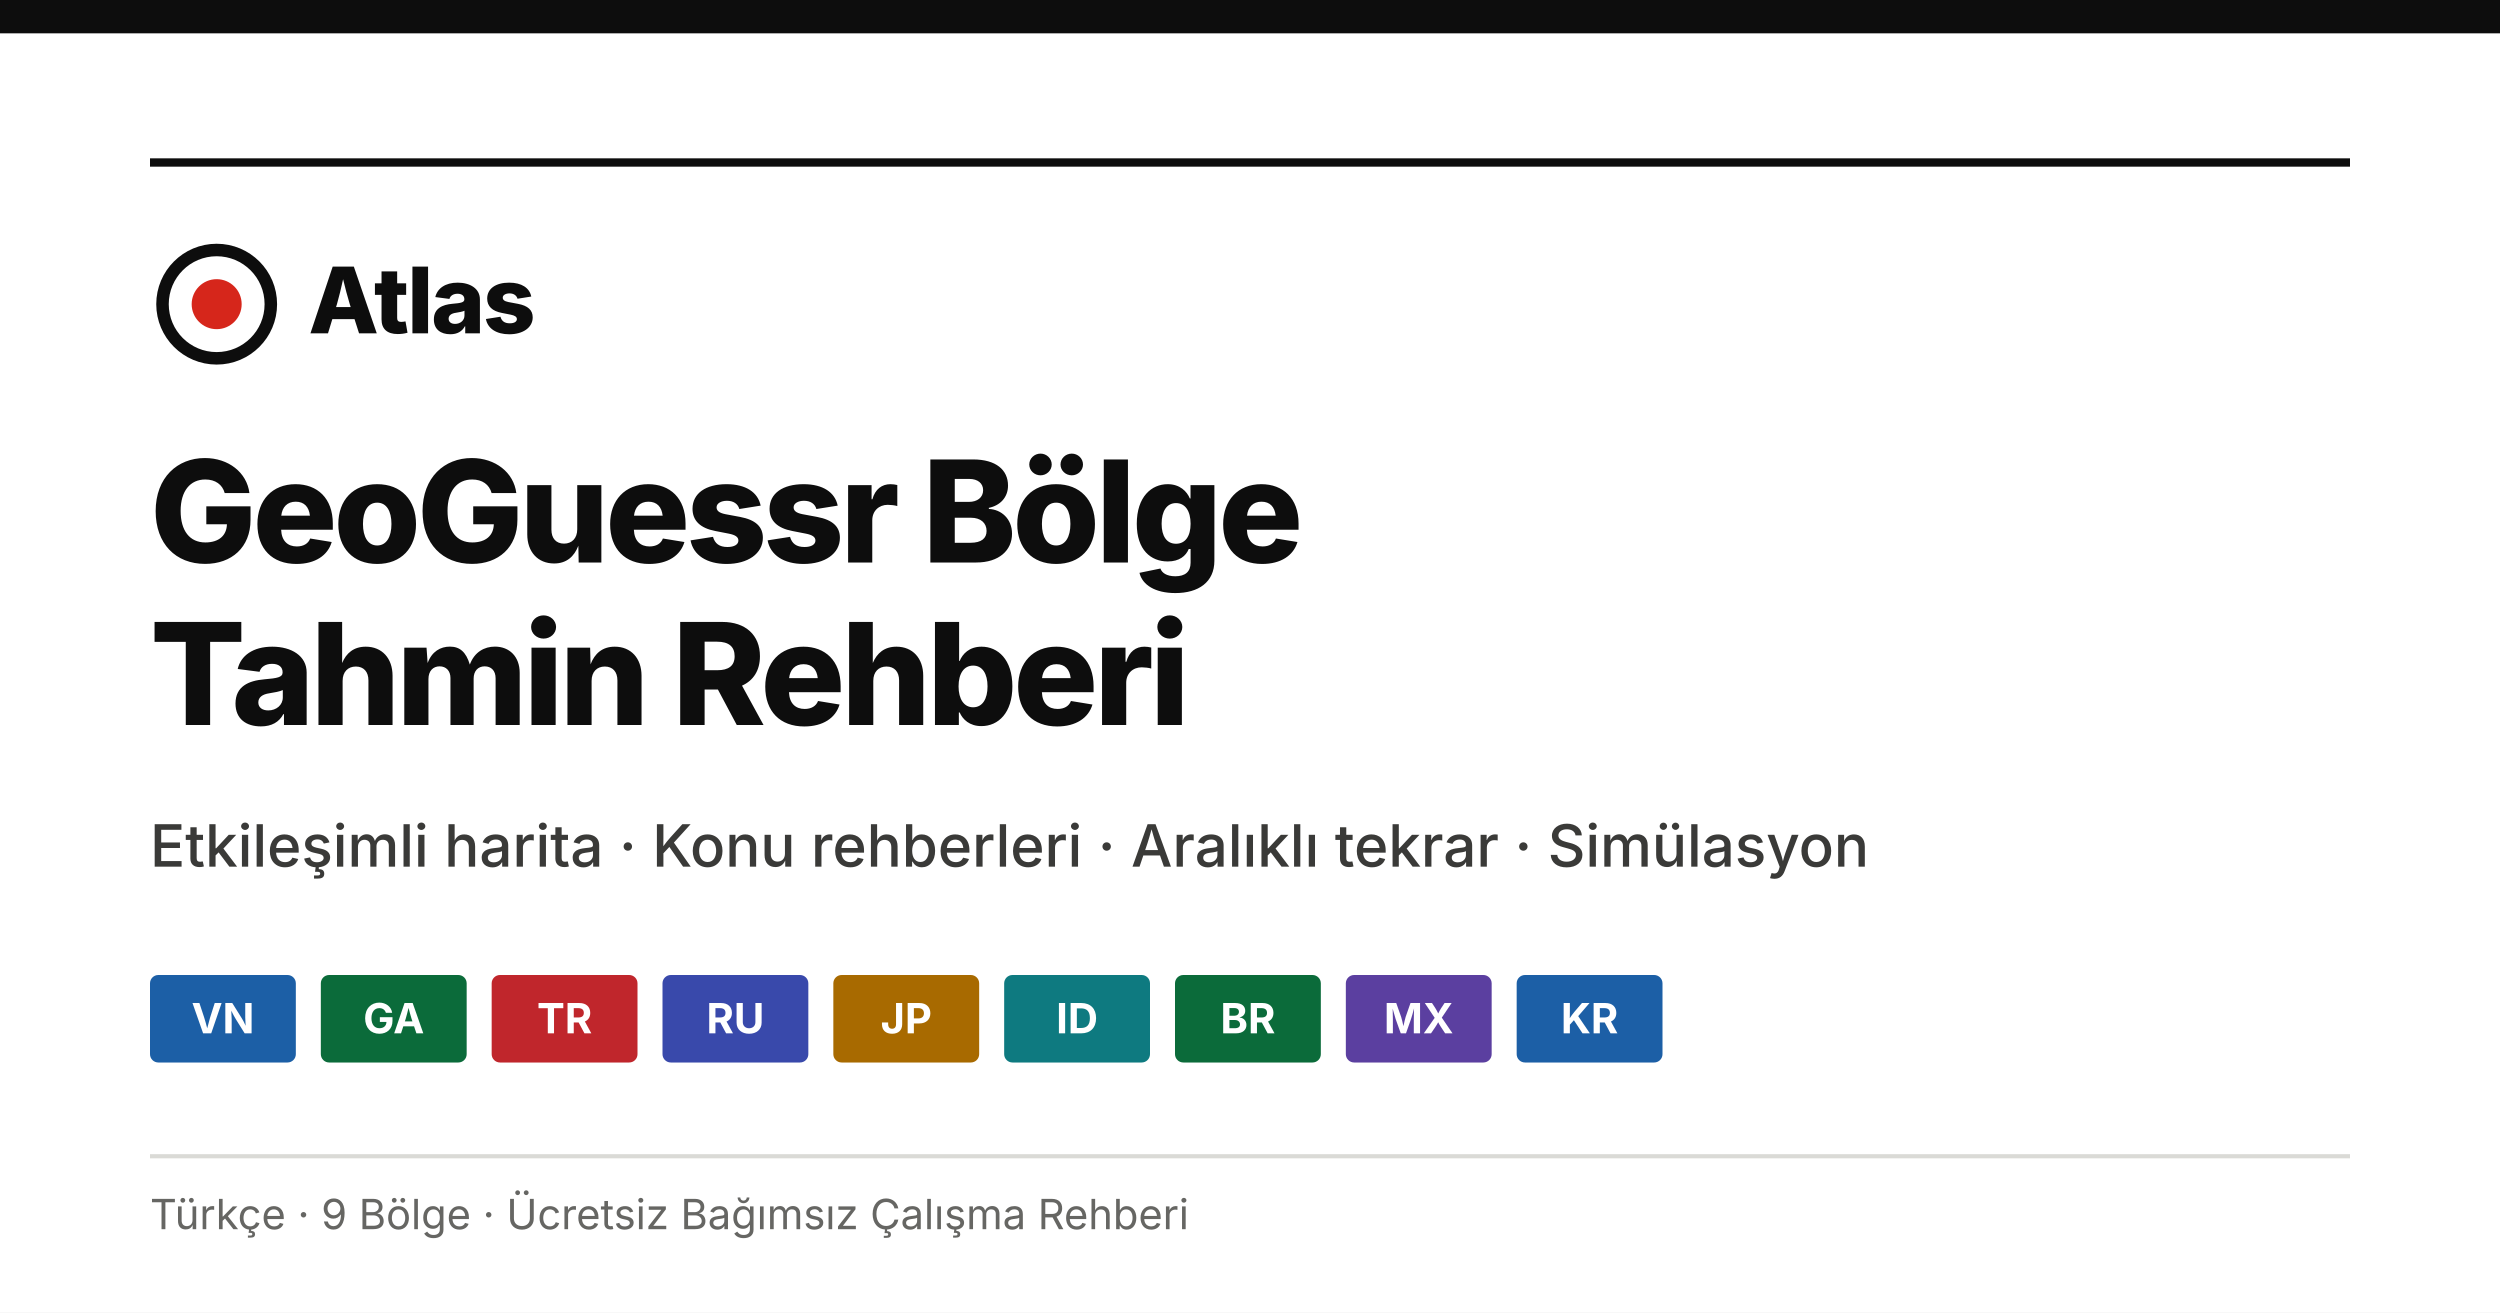
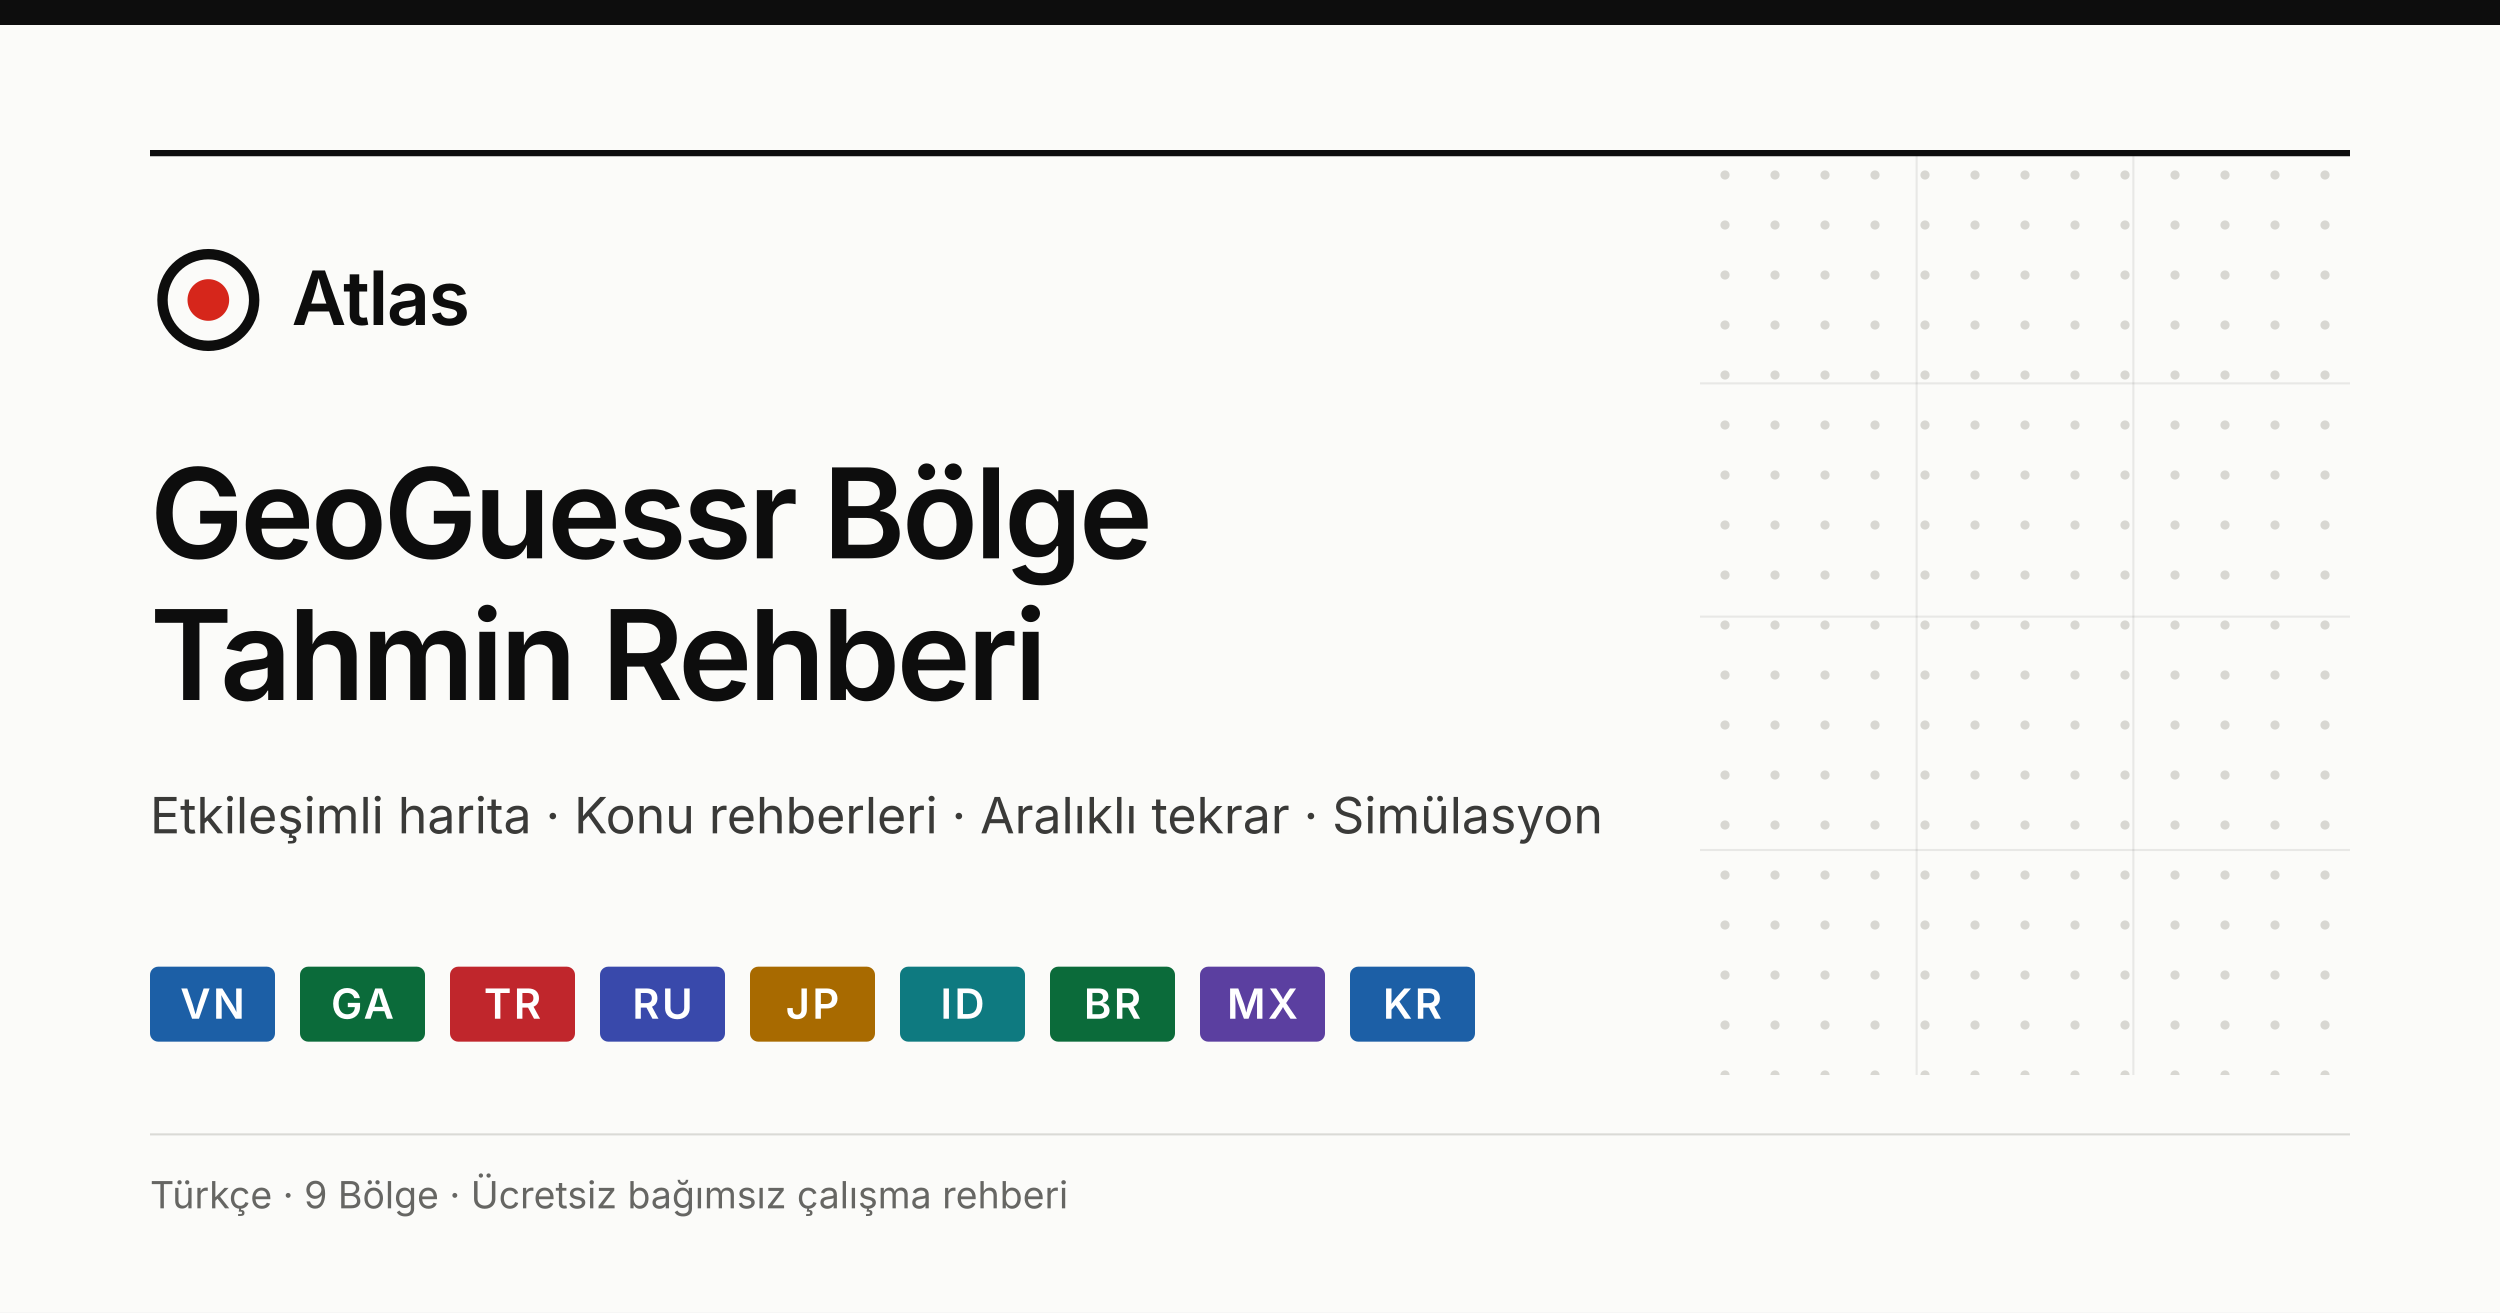
<svg xmlns="http://www.w3.org/2000/svg" width="1200" height="630" viewBox="0 0 1200 630" role="img" aria-label="Atlas — GeoGuessr bölge tahmin rehberi">
-   <rect width="1200" height="630" fill="#ffffff" />
-   <rect x="0" y="0" width="1200" height="16" fill="#0d0d0d" />
-   <rect x="72" y="76" width="1056" height="4" fill="#0d0d0d" />
-   <circle cx="104" cy="146" r="26" fill="none" stroke="#0d0d0d" stroke-width="6" />
-   <circle cx="104" cy="146" r="12" fill="#d6261b" />
-   <text x="148" y="160" font-family="Inter, system-ui, -apple-system, sans-serif" font-size="44" font-weight="800" fill="#0d0d0d" letter-spacing="-1">Atlas</text>
-   <text x="72" y="270" font-family="Inter, system-ui, -apple-system, sans-serif" font-size="68" font-weight="800" fill="#0d0d0d" letter-spacing="-2">GeoGuessr Bölge</text>
-   <text x="72" y="348" font-family="Inter, system-ui, -apple-system, sans-serif" font-size="68" font-weight="800" fill="#0d0d0d" letter-spacing="-2">Tahmin Rehberi</text>
-   <text x="72" y="416" font-family="Inter, system-ui, -apple-system, sans-serif" font-size="28" font-weight="500" fill="#3a3a38">Etkileşimli harita · Konu rehberleri · Aralıklı tekrar · Simülasyon</text>
-   <g font-family="Inter, system-ui, sans-serif" font-size="20" font-weight="700" fill="#ffffff">
-     <rect x="72" y="468" width="70" height="42" rx="4" fill="#1c5fa6" />
-     <text x="107" y="496" text-anchor="middle">VN</text>
-     <rect x="154" y="468" width="70" height="42" rx="4" fill="#0b6b3a" />
-     <text x="189" y="496" text-anchor="middle">GA</text>
-     <rect x="236" y="468" width="70" height="42" rx="4" fill="#c0262c" />
-     <text x="271" y="496" text-anchor="middle">TR</text>
-     <rect x="318" y="468" width="70" height="42" rx="4" fill="#3949ab" />
-     <text x="353" y="496" text-anchor="middle">RU</text>
-     <rect x="400" y="468" width="70" height="42" rx="4" fill="#a86a00" />
-     <text x="435" y="496" text-anchor="middle">JP</text>
-     <rect x="482" y="468" width="70" height="42" rx="4" fill="#0e7a80" />
-     <text x="517" y="496" text-anchor="middle">ID</text>
-     <rect x="564" y="468" width="70" height="42" rx="4" fill="#0b6b3a" />
-     <text x="599" y="496" text-anchor="middle">BR</text>
-     <rect x="646" y="468" width="70" height="42" rx="4" fill="#5b3fa0" />
-     <text x="681" y="496" text-anchor="middle">MX</text>
-     <rect x="728" y="468" width="70" height="42" rx="4" fill="#1c5fa6" />
-     <text x="763" y="496" text-anchor="middle">KR</text>
+   <defs>
+     <pattern id="atlas-dots" width="24" height="24" patternUnits="userSpaceOnUse">
+       <circle cx="12" cy="12" r="2.2" fill="#d8d7d2" />
+     </pattern>
+   </defs>
+   <rect width="1200" height="630" fill="#fbfbf9" />
+   <rect x="816" y="72" width="312" height="444" fill="url(#atlas-dots)" />
+   <g fill="none" stroke="#0d0d0d" stroke-opacity="0.08" stroke-width="1">
+     <line x1="816" y1="184" x2="1128" y2="184" />
+     <line x1="816" y1="296" x2="1128" y2="296" />
+     <line x1="816" y1="408" x2="1128" y2="408" />
+     <line x1="920" y1="72" x2="920" y2="516" />
+     <line x1="1024" y1="72" x2="1024" y2="516" />
  </g>
-   <rect x="72" y="554" width="1056" height="2" fill="#dadad6" />
-   <text x="72" y="590" font-family="Inter, system-ui, sans-serif" font-size="20" fill="#666663">Türkçe · 9 Bölge · Ücretsiz Bağımsız Çalışma Rehberi</text>
+   <rect x="0" y="0" width="1200" height="12" fill="#0d0d0d" />
+   <rect x="72" y="72" width="1056" height="3" fill="#0d0d0d" />
+   <circle cx="100" cy="144" r="22" fill="none" stroke="#0d0d0d" stroke-width="5" />
+   <circle cx="100" cy="144" r="10" fill="#d6261b" />
+   <text x="140" y="156" font-family="Inter, system-ui, -apple-system, sans-serif" font-size="36" font-weight="600" fill="#0d0d0d" letter-spacing="-0.6">Atlas</text>
+   <text x="72" y="268" font-family="Inter, system-ui, -apple-system, sans-serif" font-size="60" font-weight="600" fill="#0d0d0d" letter-spacing="-1.6">GeoGuessr Bölge</text>
+   <text x="72" y="336" font-family="Inter, system-ui, -apple-system, sans-serif" font-size="60" font-weight="600" fill="#0d0d0d" letter-spacing="-1.6">Tahmin Rehberi</text>
+   <text x="72" y="400" font-family="Inter, system-ui, -apple-system, sans-serif" font-size="24" font-weight="400" fill="#3a3a38">Etkileşimli harita · Konu rehberleri · Aralıklı tekrar · Simülasyon</text>
+   <g font-family="Barlow Condensed, Inter, system-ui, sans-serif" font-size="20" font-weight="600" fill="#ffffff" letter-spacing="1.2">
+     <rect x="72" y="464" width="60" height="36" rx="4" fill="#1c5fa6" />
+     <text x="102" y="489" text-anchor="middle">VN</text>
+     <rect x="144" y="464" width="60" height="36" rx="4" fill="#0b6b3a" />
+     <text x="174" y="489" text-anchor="middle">GA</text>
+     <rect x="216" y="464" width="60" height="36" rx="4" fill="#c0262c" />
+     <text x="246" y="489" text-anchor="middle">TR</text>
+     <rect x="288" y="464" width="60" height="36" rx="4" fill="#3949ab" />
+     <text x="318" y="489" text-anchor="middle">RU</text>
+     <rect x="360" y="464" width="60" height="36" rx="4" fill="#a86a00" />
+     <text x="390" y="489" text-anchor="middle">JP</text>
+     <rect x="432" y="464" width="60" height="36" rx="4" fill="#0e7a80" />
+     <text x="462" y="489" text-anchor="middle">ID</text>
+     <rect x="504" y="464" width="60" height="36" rx="4" fill="#0b6b3a" />
+     <text x="534" y="489" text-anchor="middle">BR</text>
+     <rect x="576" y="464" width="60" height="36" rx="4" fill="#5b3fa0" />
+     <text x="606" y="489" text-anchor="middle">MX</text>
+     <rect x="648" y="464" width="60" height="36" rx="4" fill="#1c5fa6" />
+     <text x="678" y="489" text-anchor="middle">KR</text>
+   </g>
+   <rect x="72" y="544" width="1056" height="1" fill="#dadad6" />
+   <text x="72" y="580" font-family="Inter, system-ui, sans-serif" font-size="18" font-weight="400" fill="#666663">Türkçe · 9 Bölge · Ücretsiz bağımsız çalışma rehberi</text>
</svg>
